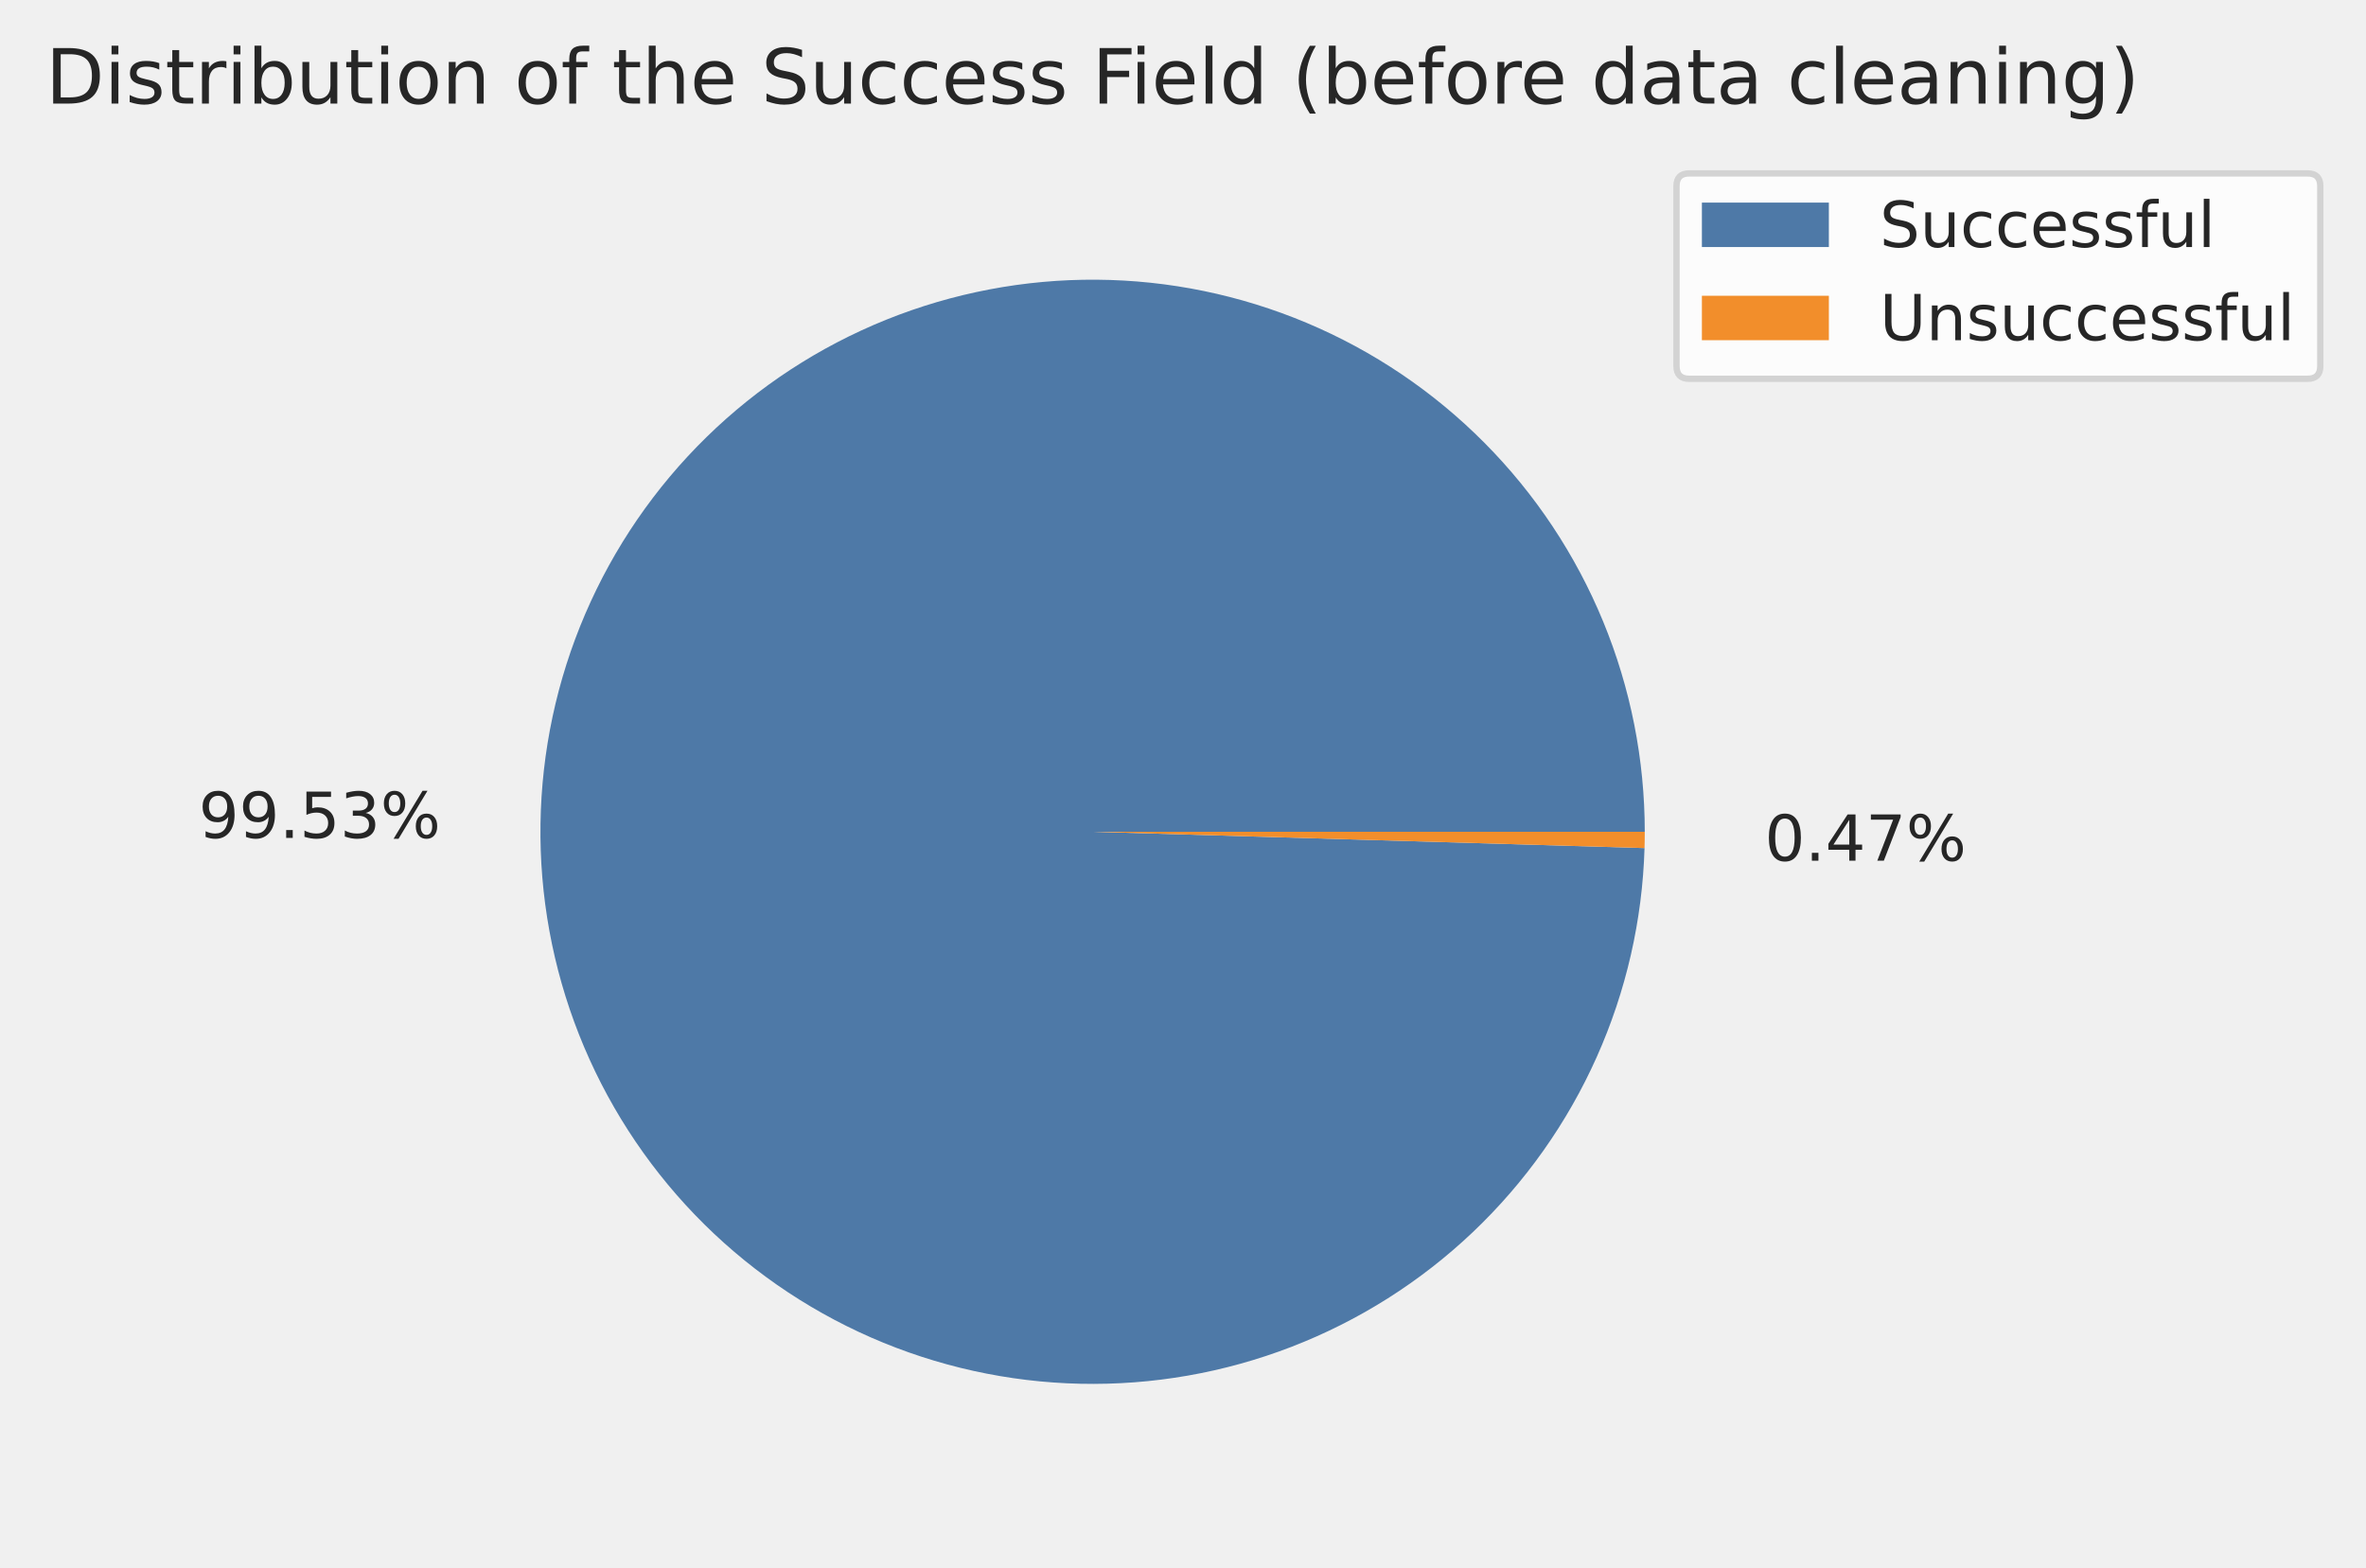
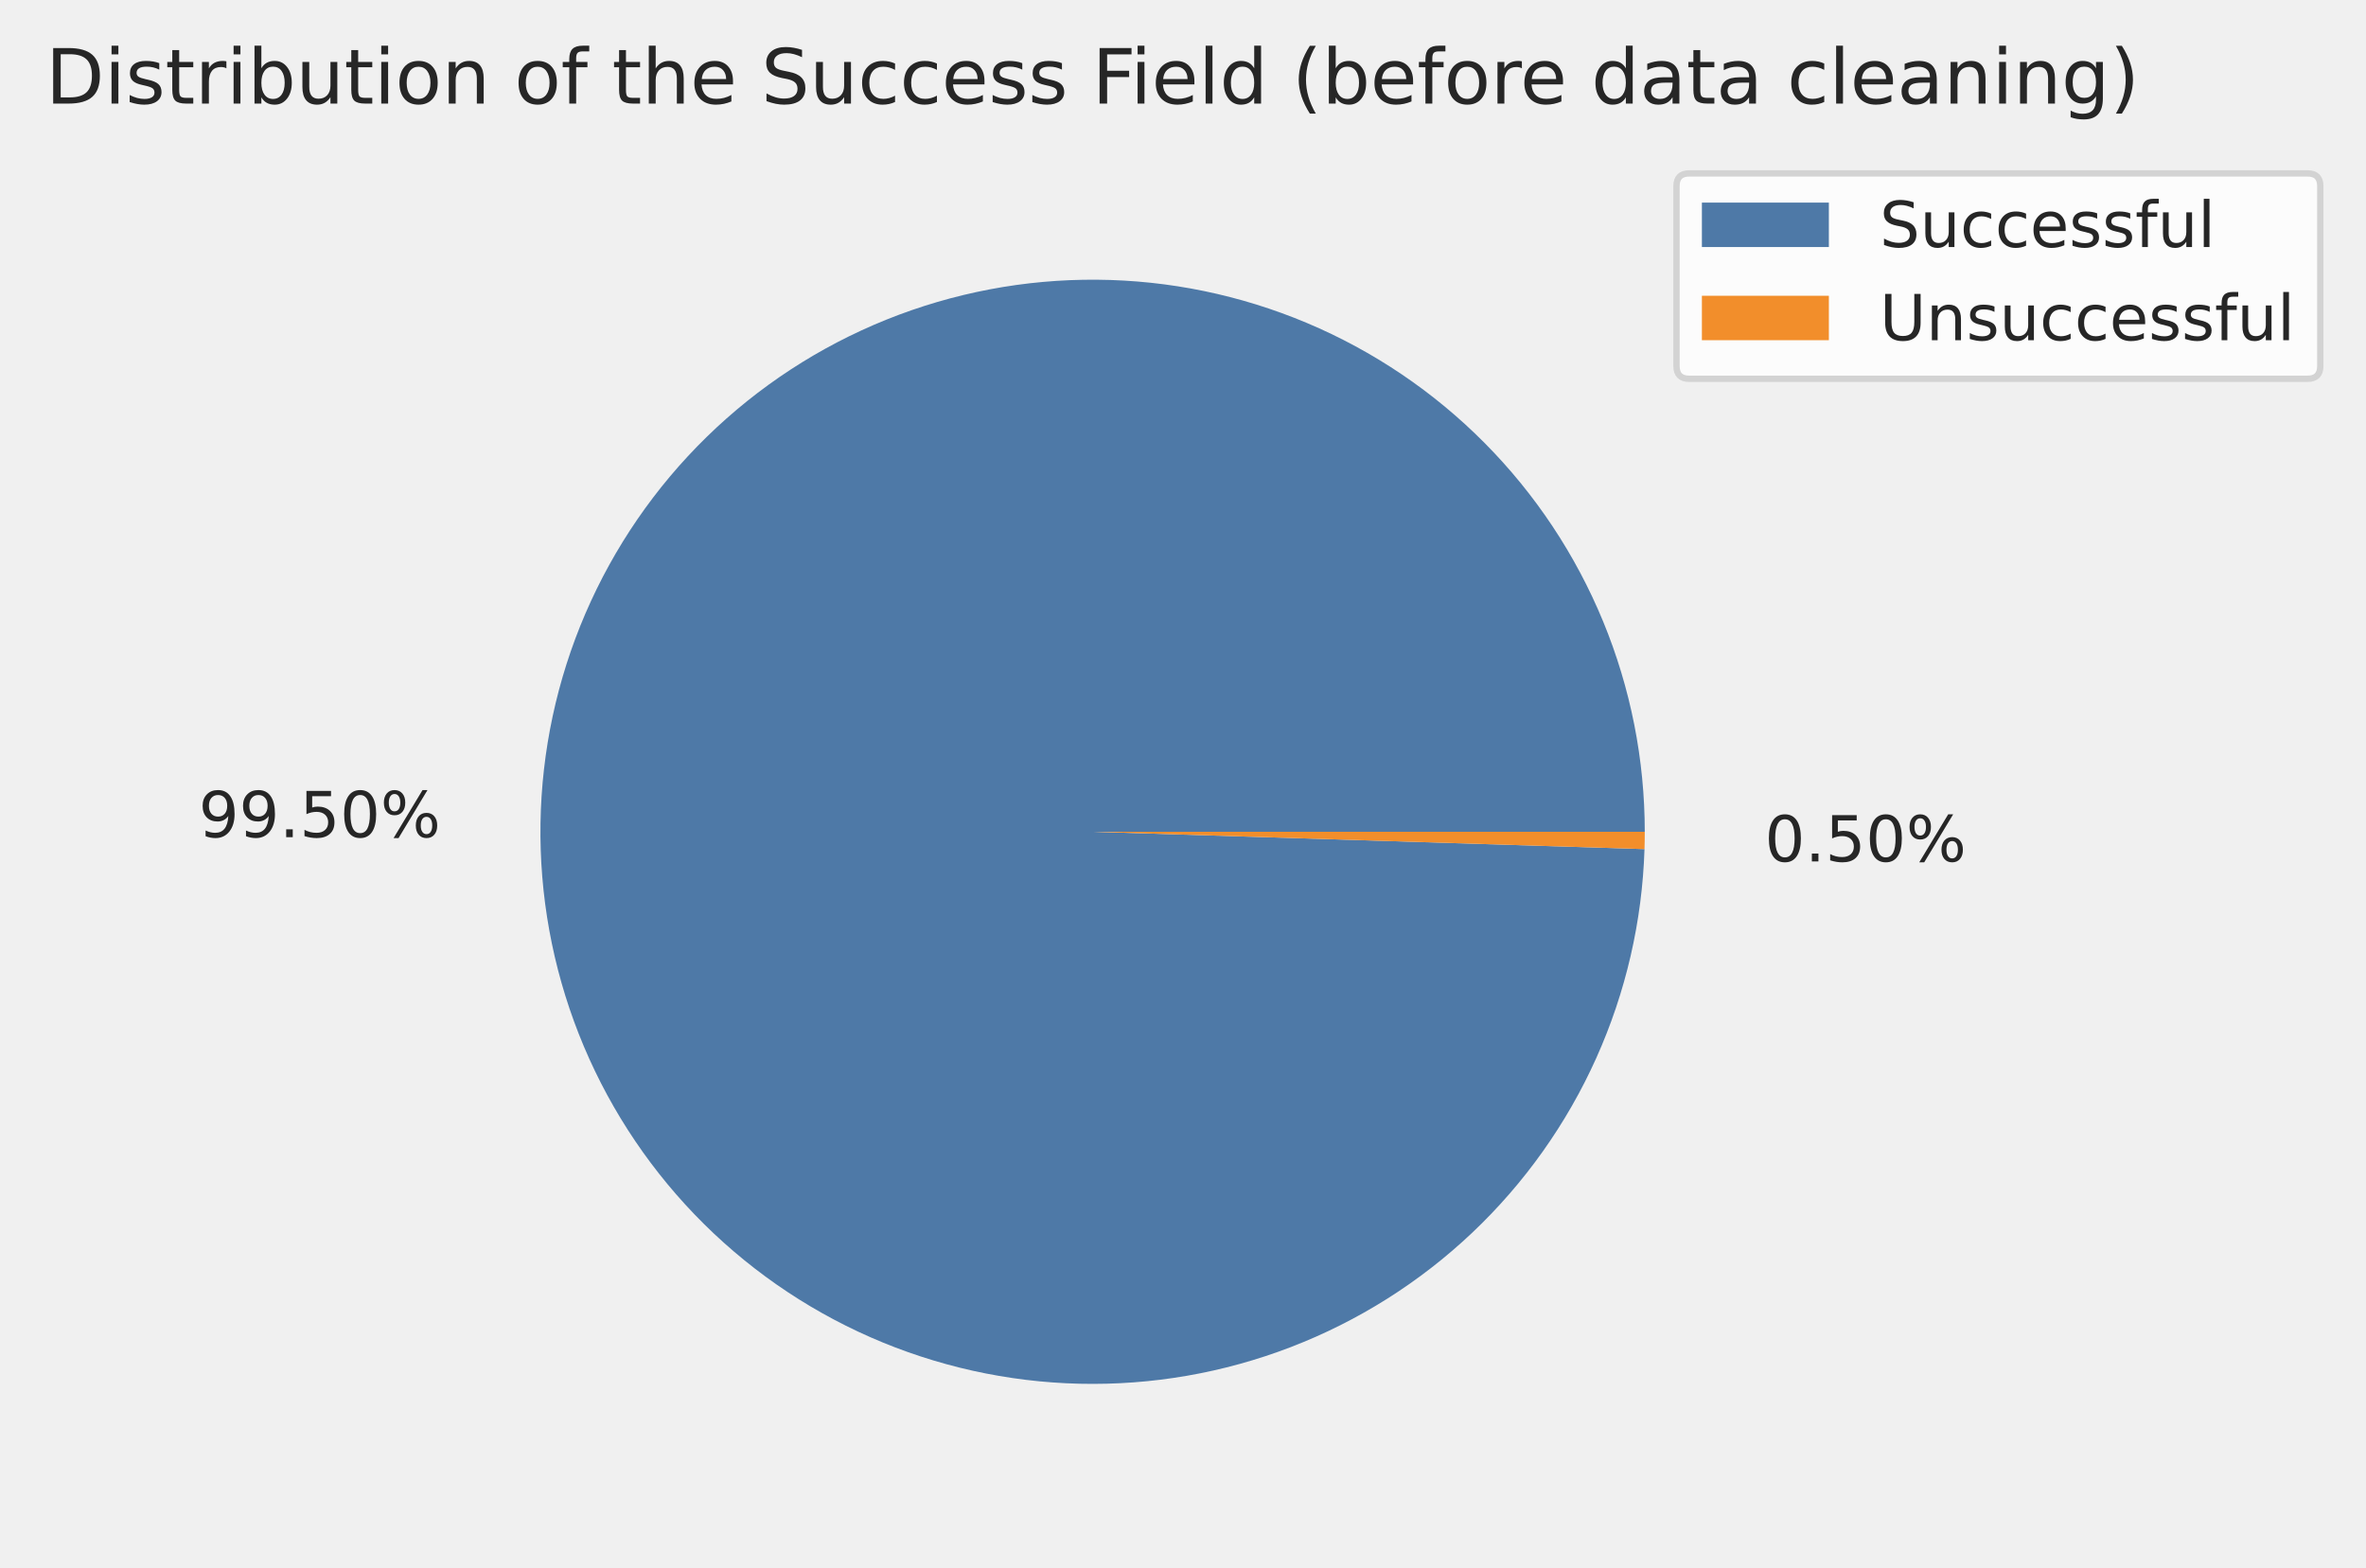
<svg xmlns="http://www.w3.org/2000/svg" xmlns:xlink="http://www.w3.org/1999/xlink" width="372.688pt" height="246.958pt" viewBox="0 0 372.688 246.958" version="1.1">
  <defs>
    <style type="text/css">*{stroke-linejoin: round; stroke-linecap: butt}</style>
  </defs>
  <g id="figure_1">
    <g id="patch_1">
      <path d="M 0 246.958  L 372.688 246.958  L 372.688 0  L 0 0  L 0 246.958  z " style="fill: none" />
    </g>
    <g id="axes_1">
      <g id="matplotlib.axis_1" />
      <g id="matplotlib.axis_2" />
      <g id="patch_2">
-         <path d="M 259.08 131.038  C 259.08 119.67 256.852 108.412 252.521 97.902  C 248.19 87.392 241.84 77.832 233.832 69.764  C 225.824 61.696 216.311 55.276 205.832 50.868  C 195.354 46.46 184.113 44.148 172.746 44.064  C 161.378 43.981 150.104 46.126 139.562 50.379  C 129.02 54.633 119.413 60.912 111.287 68.86  C 103.16 76.809 96.67 86.275 92.185 96.72  C 87.7 107.165 85.305 118.389 85.138 129.756  C 84.97 141.122 87.033 152.412 91.208 162.985  C 95.383 173.558 101.591 183.211 109.48 191.396  C 117.369 199.58 126.786 206.14 137.198 210.702  C 147.61 215.264 158.816 217.741 170.181 217.993  C 181.546 218.244 192.85 216.265 203.454 212.168  C 214.058 208.07 223.756 201.934 231.999 194.106  C 240.241 186.278 246.87 176.909 251.509 166.531  C 256.148 156.153 258.707 144.965 259.043 133.603  L 172.104 131.038  L 259.08 131.038  z " style="fill: #4e79a7" />
+         <path d="M 259.08 131.038  C 259.08 119.674 256.853 108.419 252.525 97.911  C 248.197 87.404 241.851 77.846 233.846 69.778  C 225.842 61.711 216.334 55.291 205.861 50.88  C 195.387 46.469 184.15 44.154 172.787 44.065  C 161.423 43.976 150.151 46.115 139.609 50.36  C 129.068 54.606 119.461 60.877 111.331 68.818  C 103.201 76.758 96.706 86.216 92.213 96.654  C 87.721 107.093 85.317 118.311 85.139 129.674  C 84.961 141.037 87.011 152.325 91.174 162.899  C 95.337 173.473 101.532 183.13 109.409 191.322  C 117.286 199.513 126.692 206.083 137.095 210.657  C 147.498 215.231 158.697 217.723 170.058 217.99  C 181.419 218.257 192.723 216.296 203.33 212.216  C 213.936 208.136 223.641 202.016 231.894 194.204  C 240.148 186.392 246.79 177.038 251.446 166.671  C 256.102 156.304 258.681 145.125 259.038 133.766  L 172.104 131.038  L 259.08 131.038  z " style="fill: #4e79a7" />
      </g>
      <g id="patch_3">
-         <path d="M 259.043 133.603  C 259.055 133.175 259.065 132.748 259.071 132.32  C 259.077 131.893 259.08 131.466 259.08 131.038  L 172.104 131.038  L 259.043 133.603  z " style="fill: #f28e2b" />
+         <path d="M 259.038 133.766  C 259.052 133.312 259.063 132.857 259.07 132.402  C 259.077 131.948 259.08 131.493 259.08 131.038  L 172.104 131.038  L 259.038 133.766  z " style="fill: #f28e2b" />
      </g>
      <g id="text_1">
-         <g style="fill: #262626" transform="translate(31.28637 132.0022)scale(0.1 -0.1)">
+         <g style="fill: #262626" transform="translate(31.28811 131.8875)scale(0.1 -0.1)">
          <defs>
            <path id="DejaVuSans-39" d="M 703 97  L 703 672  Q 941 559 1184 500  Q 1428 441 1663 441  Q 2288 441 2617 861  Q 2947 1281 2994 2138  Q 2813 1869 2534 1725  Q 2256 1581 1919 1581  Q 1219 1581 811 2004  Q 403 2428 403 3163  Q 403 3881 828 4315  Q 1253 4750 1959 4750  Q 2769 4750 3195 4129  Q 3622 3509 3622 2328  Q 3622 1225 3098 567  Q 2575 -91 1691 -91  Q 1453 -91 1209 -44  Q 966 3 703 97  z M 1959 2075  Q 2384 2075 2632 2365  Q 2881 2656 2881 3163  Q 2881 3666 2632 3958  Q 2384 4250 1959 4250  Q 1534 4250 1286 3958  Q 1038 3666 1038 3163  Q 1038 2656 1286 2365  Q 1534 2075 1959 2075  z " transform="scale(0.015625)" />
            <path id="DejaVuSans-2e" d="M 684 794  L 1344 794  L 1344 0  L 684 0  L 684 794  z " transform="scale(0.015625)" />
            <path id="DejaVuSans-35" d="M 691 4666  L 3169 4666  L 3169 4134  L 1269 4134  L 1269 2991  Q 1406 3038 1543 3061  Q 1681 3084 1819 3084  Q 2600 3084 3056 2656  Q 3513 2228 3513 1497  Q 3513 744 3044 326  Q 2575 -91 1722 -91  Q 1428 -91 1123 -41  Q 819 9 494 109  L 494 744  Q 775 591 1075 516  Q 1375 441 1709 441  Q 2250 441 2565 725  Q 2881 1009 2881 1497  Q 2881 1984 2565 2268  Q 2250 2553 1709 2553  Q 1456 2553 1204 2497  Q 953 2441 691 2322  L 691 4666  z " transform="scale(0.015625)" />
-             <path id="DejaVuSans-33" d="M 2597 2516  Q 3050 2419 3304 2112  Q 3559 1806 3559 1356  Q 3559 666 3084 287  Q 2609 -91 1734 -91  Q 1441 -91 1130 -33  Q 819 25 488 141  L 488 750  Q 750 597 1062 519  Q 1375 441 1716 441  Q 2309 441 2620 675  Q 2931 909 2931 1356  Q 2931 1769 2642 2001  Q 2353 2234 1838 2234  L 1294 2234  L 1294 2753  L 1863 2753  Q 2328 2753 2575 2939  Q 2822 3125 2822 3475  Q 2822 3834 2567 4026  Q 2313 4219 1838 4219  Q 1578 4219 1281 4162  Q 984 4106 628 3988  L 628 4550  Q 988 4650 1302 4700  Q 1616 4750 1894 4750  Q 2613 4750 3031 4423  Q 3450 4097 3450 3541  Q 3450 3153 3228 2886  Q 3006 2619 2597 2516  z " transform="scale(0.015625)" />
+             <path id="DejaVuSans-30" d="M 2034 4250  Q 1547 4250 1301 3770  Q 1056 3291 1056 2328  Q 1056 1369 1301 889  Q 1547 409 2034 409  Q 2525 409 2770 889  Q 3016 1369 3016 2328  Q 3016 3291 2770 3770  Q 2525 4250 2034 4250  z M 2034 4750  Q 2819 4750 3233 4129  Q 3647 3509 3647 2328  Q 3647 1150 3233 529  Q 2819 -91 2034 -91  Q 1250 -91 836 529  Q 422 1150 422 2328  Q 422 3509 836 4129  Q 1250 4750 2034 4750  z " transform="scale(0.015625)" />
            <path id="DejaVuSans-25" d="M 4653 2053  Q 4381 2053 4226 1822  Q 4072 1591 4072 1178  Q 4072 772 4226 539  Q 4381 306 4653 306  Q 4919 306 5073 539  Q 5228 772 5228 1178  Q 5228 1588 5073 1820  Q 4919 2053 4653 2053  z M 4653 2450  Q 5147 2450 5437 2106  Q 5728 1763 5728 1178  Q 5728 594 5436 251  Q 5144 -91 4653 -91  Q 4153 -91 3862 251  Q 3572 594 3572 1178  Q 3572 1766 3864 2108  Q 4156 2450 4653 2450  z M 1428 4353  Q 1159 4353 1004 4120  Q 850 3888 850 3481  Q 850 3069 1003 2837  Q 1156 2606 1428 2606  Q 1700 2606 1854 2837  Q 2009 3069 2009 3481  Q 2009 3884 1853 4118  Q 1697 4353 1428 4353  z M 4250 4750  L 4750 4750  L 1831 -91  L 1331 -91  L 4250 4750  z M 1428 4750  Q 1922 4750 2215 4408  Q 2509 4066 2509 3481  Q 2509 2891 2217 2550  Q 1925 2209 1428 2209  Q 931 2209 642 2551  Q 353 2894 353 3481  Q 353 4063 643 4406  Q 934 4750 1428 4750  z " transform="scale(0.015625)" />
          </defs>
          <use xlink:href="#DejaVuSans-39" />
          <use xlink:href="#DejaVuSans-39" x="63.623" />
          <use xlink:href="#DejaVuSans-2e" x="127.246" />
          <use xlink:href="#DejaVuSans-35" x="159.033" />
-           <use xlink:href="#DejaVuSans-33" x="222.656" />
+           <use xlink:href="#DejaVuSans-30" x="222.656" />
          <use xlink:href="#DejaVuSans-25" x="286.279" />
        </g>
      </g>
      <g id="text_2">
-         <g style="fill: #262626" transform="translate(277.9739 135.5928)scale(0.1 -0.1)">
-           <defs>
-             <path id="DejaVuSans-30" d="M 2034 4250  Q 1547 4250 1301 3770  Q 1056 3291 1056 2328  Q 1056 1369 1301 889  Q 1547 409 2034 409  Q 2525 409 2770 889  Q 3016 1369 3016 2328  Q 3016 3291 2770 3770  Q 2525 4250 2034 4250  z M 2034 4750  Q 2819 4750 3233 4129  Q 3647 3509 3647 2328  Q 3647 1150 3233 529  Q 2819 -91 2034 -91  Q 1250 -91 836 529  Q 422 1150 422 2328  Q 422 3509 836 4129  Q 1250 4750 2034 4750  z " transform="scale(0.015625)" />
-             <path id="DejaVuSans-34" d="M 2419 4116  L 825 1625  L 2419 1625  L 2419 4116  z M 2253 4666  L 3047 4666  L 3047 1625  L 3713 1625  L 3713 1100  L 3047 1100  L 3047 0  L 2419 0  L 2419 1100  L 313 1100  L 313 1709  L 2253 4666  z " transform="scale(0.015625)" />
-             <path id="DejaVuSans-37" d="M 525 4666  L 3525 4666  L 3525 4397  L 1831 0  L 1172 0  L 2766 4134  L 525 4134  L 525 4666  z " transform="scale(0.015625)" />
-           </defs>
+         <g style="fill: #262626" transform="translate(277.9722 135.7075)scale(0.1 -0.1)">
          <use xlink:href="#DejaVuSans-30" />
          <use xlink:href="#DejaVuSans-2e" x="63.623" />
-           <use xlink:href="#DejaVuSans-34" x="95.41" />
-           <use xlink:href="#DejaVuSans-37" x="159.033" />
+           <use xlink:href="#DejaVuSans-35" x="95.41" />
+           <use xlink:href="#DejaVuSans-30" x="159.033" />
          <use xlink:href="#DejaVuSans-25" x="222.656" />
        </g>
      </g>
      <g id="text_3">
        <g style="fill: #262626" transform="translate(7.2 16.31812)scale(0.12 -0.12)">
          <defs>
            <path id="DejaVuSans-44" d="M 1259 4147  L 1259 519  L 2022 519  Q 2988 519 3436 956  Q 3884 1394 3884 2338  Q 3884 3275 3436 3711  Q 2988 4147 2022 4147  L 1259 4147  z M 628 4666  L 1925 4666  Q 3281 4666 3915 4102  Q 4550 3538 4550 2338  Q 4550 1131 3912 565  Q 3275 0 1925 0  L 628 0  L 628 4666  z " transform="scale(0.015625)" />
            <path id="DejaVuSans-69" d="M 603 3500  L 1178 3500  L 1178 0  L 603 0  L 603 3500  z M 603 4863  L 1178 4863  L 1178 4134  L 603 4134  L 603 4863  z " transform="scale(0.015625)" />
            <path id="DejaVuSans-73" d="M 2834 3397  L 2834 2853  Q 2591 2978 2328 3040  Q 2066 3103 1784 3103  Q 1356 3103 1142 2972  Q 928 2841 928 2578  Q 928 2378 1081 2264  Q 1234 2150 1697 2047  L 1894 2003  Q 2506 1872 2764 1633  Q 3022 1394 3022 966  Q 3022 478 2636 193  Q 2250 -91 1575 -91  Q 1294 -91 989 -36  Q 684 19 347 128  L 347 722  Q 666 556 975 473  Q 1284 391 1588 391  Q 1994 391 2212 530  Q 2431 669 2431 922  Q 2431 1156 2273 1281  Q 2116 1406 1581 1522  L 1381 1569  Q 847 1681 609 1914  Q 372 2147 372 2553  Q 372 3047 722 3315  Q 1072 3584 1716 3584  Q 2034 3584 2315 3537  Q 2597 3491 2834 3397  z " transform="scale(0.015625)" />
            <path id="DejaVuSans-74" d="M 1172 4494  L 1172 3500  L 2356 3500  L 2356 3053  L 1172 3053  L 1172 1153  Q 1172 725 1289 603  Q 1406 481 1766 481  L 2356 481  L 2356 0  L 1766 0  Q 1100 0 847 248  Q 594 497 594 1153  L 594 3053  L 172 3053  L 172 3500  L 594 3500  L 594 4494  L 1172 4494  z " transform="scale(0.015625)" />
            <path id="DejaVuSans-72" d="M 2631 2963  Q 2534 3019 2420 3045  Q 2306 3072 2169 3072  Q 1681 3072 1420 2755  Q 1159 2438 1159 1844  L 1159 0  L 581 0  L 581 3500  L 1159 3500  L 1159 2956  Q 1341 3275 1631 3429  Q 1922 3584 2338 3584  Q 2397 3584 2469 3576  Q 2541 3569 2628 3553  L 2631 2963  z " transform="scale(0.015625)" />
            <path id="DejaVuSans-62" d="M 3116 1747  Q 3116 2381 2855 2742  Q 2594 3103 2138 3103  Q 1681 3103 1420 2742  Q 1159 2381 1159 1747  Q 1159 1113 1420 752  Q 1681 391 2138 391  Q 2594 391 2855 752  Q 3116 1113 3116 1747  z M 1159 2969  Q 1341 3281 1617 3432  Q 1894 3584 2278 3584  Q 2916 3584 3314 3078  Q 3713 2572 3713 1747  Q 3713 922 3314 415  Q 2916 -91 2278 -91  Q 1894 -91 1617 61  Q 1341 213 1159 525  L 1159 0  L 581 0  L 581 4863  L 1159 4863  L 1159 2969  z " transform="scale(0.015625)" />
            <path id="DejaVuSans-75" d="M 544 1381  L 544 3500  L 1119 3500  L 1119 1403  Q 1119 906 1312 657  Q 1506 409 1894 409  Q 2359 409 2629 706  Q 2900 1003 2900 1516  L 2900 3500  L 3475 3500  L 3475 0  L 2900 0  L 2900 538  Q 2691 219 2414 64  Q 2138 -91 1772 -91  Q 1169 -91 856 284  Q 544 659 544 1381  z M 1991 3584  L 1991 3584  z " transform="scale(0.015625)" />
            <path id="DejaVuSans-6f" d="M 1959 3097  Q 1497 3097 1228 2736  Q 959 2375 959 1747  Q 959 1119 1226 758  Q 1494 397 1959 397  Q 2419 397 2687 759  Q 2956 1122 2956 1747  Q 2956 2369 2687 2733  Q 2419 3097 1959 3097  z M 1959 3584  Q 2709 3584 3137 3096  Q 3566 2609 3566 1747  Q 3566 888 3137 398  Q 2709 -91 1959 -91  Q 1206 -91 779 398  Q 353 888 353 1747  Q 353 2609 779 3096  Q 1206 3584 1959 3584  z " transform="scale(0.015625)" />
            <path id="DejaVuSans-6e" d="M 3513 2113  L 3513 0  L 2938 0  L 2938 2094  Q 2938 2591 2744 2837  Q 2550 3084 2163 3084  Q 1697 3084 1428 2787  Q 1159 2491 1159 1978  L 1159 0  L 581 0  L 581 3500  L 1159 3500  L 1159 2956  Q 1366 3272 1645 3428  Q 1925 3584 2291 3584  Q 2894 3584 3203 3211  Q 3513 2838 3513 2113  z " transform="scale(0.015625)" />
            <path id="DejaVuSans-20" transform="scale(0.015625)" />
            <path id="DejaVuSans-66" d="M 2375 4863  L 2375 4384  L 1825 4384  Q 1516 4384 1395 4259  Q 1275 4134 1275 3809  L 1275 3500  L 2222 3500  L 2222 3053  L 1275 3053  L 1275 0  L 697 0  L 697 3053  L 147 3053  L 147 3500  L 697 3500  L 697 3744  Q 697 4328 969 4595  Q 1241 4863 1831 4863  L 2375 4863  z " transform="scale(0.015625)" />
            <path id="DejaVuSans-68" d="M 3513 2113  L 3513 0  L 2938 0  L 2938 2094  Q 2938 2591 2744 2837  Q 2550 3084 2163 3084  Q 1697 3084 1428 2787  Q 1159 2491 1159 1978  L 1159 0  L 581 0  L 581 4863  L 1159 4863  L 1159 2956  Q 1366 3272 1645 3428  Q 1925 3584 2291 3584  Q 2894 3584 3203 3211  Q 3513 2838 3513 2113  z " transform="scale(0.015625)" />
            <path id="DejaVuSans-65" d="M 3597 1894  L 3597 1613  L 953 1613  Q 991 1019 1311 708  Q 1631 397 2203 397  Q 2534 397 2845 478  Q 3156 559 3463 722  L 3463 178  Q 3153 47 2828 -22  Q 2503 -91 2169 -91  Q 1331 -91 842 396  Q 353 884 353 1716  Q 353 2575 817 3079  Q 1281 3584 2069 3584  Q 2775 3584 3186 3129  Q 3597 2675 3597 1894  z M 3022 2063  Q 3016 2534 2758 2815  Q 2500 3097 2075 3097  Q 1594 3097 1305 2825  Q 1016 2553 972 2059  L 3022 2063  z " transform="scale(0.015625)" />
            <path id="DejaVuSans-53" d="M 3425 4513  L 3425 3897  Q 3066 4069 2747 4153  Q 2428 4238 2131 4238  Q 1616 4238 1336 4038  Q 1056 3838 1056 3469  Q 1056 3159 1242 3001  Q 1428 2844 1947 2747  L 2328 2669  Q 3034 2534 3370 2195  Q 3706 1856 3706 1288  Q 3706 609 3251 259  Q 2797 -91 1919 -91  Q 1588 -91 1214 -16  Q 841 59 441 206  L 441 856  Q 825 641 1194 531  Q 1563 422 1919 422  Q 2459 422 2753 634  Q 3047 847 3047 1241  Q 3047 1584 2836 1778  Q 2625 1972 2144 2069  L 1759 2144  Q 1053 2284 737 2584  Q 422 2884 422 3419  Q 422 4038 858 4394  Q 1294 4750 2059 4750  Q 2388 4750 2728 4690  Q 3069 4631 3425 4513  z " transform="scale(0.015625)" />
            <path id="DejaVuSans-63" d="M 3122 3366  L 3122 2828  Q 2878 2963 2633 3030  Q 2388 3097 2138 3097  Q 1578 3097 1268 2742  Q 959 2388 959 1747  Q 959 1106 1268 751  Q 1578 397 2138 397  Q 2388 397 2633 464  Q 2878 531 3122 666  L 3122 134  Q 2881 22 2623 -34  Q 2366 -91 2075 -91  Q 1284 -91 818 406  Q 353 903 353 1747  Q 353 2603 823 3093  Q 1294 3584 2113 3584  Q 2378 3584 2631 3529  Q 2884 3475 3122 3366  z " transform="scale(0.015625)" />
            <path id="DejaVuSans-46" d="M 628 4666  L 3309 4666  L 3309 4134  L 1259 4134  L 1259 2759  L 3109 2759  L 3109 2228  L 1259 2228  L 1259 0  L 628 0  L 628 4666  z " transform="scale(0.015625)" />
            <path id="DejaVuSans-6c" d="M 603 4863  L 1178 4863  L 1178 0  L 603 0  L 603 4863  z " transform="scale(0.015625)" />
            <path id="DejaVuSans-64" d="M 2906 2969  L 2906 4863  L 3481 4863  L 3481 0  L 2906 0  L 2906 525  Q 2725 213 2448 61  Q 2172 -91 1784 -91  Q 1150 -91 751 415  Q 353 922 353 1747  Q 353 2572 751 3078  Q 1150 3584 1784 3584  Q 2172 3584 2448 3432  Q 2725 3281 2906 2969  z M 947 1747  Q 947 1113 1208 752  Q 1469 391 1925 391  Q 2381 391 2643 752  Q 2906 1113 2906 1747  Q 2906 2381 2643 2742  Q 2381 3103 1925 3103  Q 1469 3103 1208 2742  Q 947 2381 947 1747  z " transform="scale(0.015625)" />
            <path id="DejaVuSans-28" d="M 1984 4856  Q 1566 4138 1362 3434  Q 1159 2731 1159 2009  Q 1159 1288 1364 580  Q 1569 -128 1984 -844  L 1484 -844  Q 1016 -109 783 600  Q 550 1309 550 2009  Q 550 2706 781 3412  Q 1013 4119 1484 4856  L 1984 4856  z " transform="scale(0.015625)" />
            <path id="DejaVuSans-61" d="M 2194 1759  Q 1497 1759 1228 1600  Q 959 1441 959 1056  Q 959 750 1161 570  Q 1363 391 1709 391  Q 2188 391 2477 730  Q 2766 1069 2766 1631  L 2766 1759  L 2194 1759  z M 3341 1997  L 3341 0  L 2766 0  L 2766 531  Q 2569 213 2275 61  Q 1981 -91 1556 -91  Q 1019 -91 701 211  Q 384 513 384 1019  Q 384 1609 779 1909  Q 1175 2209 1959 2209  L 2766 2209  L 2766 2266  Q 2766 2663 2505 2880  Q 2244 3097 1772 3097  Q 1472 3097 1187 3025  Q 903 2953 641 2809  L 641 3341  Q 956 3463 1253 3523  Q 1550 3584 1831 3584  Q 2591 3584 2966 3190  Q 3341 2797 3341 1997  z " transform="scale(0.015625)" />
            <path id="DejaVuSans-67" d="M 2906 1791  Q 2906 2416 2648 2759  Q 2391 3103 1925 3103  Q 1463 3103 1205 2759  Q 947 2416 947 1791  Q 947 1169 1205 825  Q 1463 481 1925 481  Q 2391 481 2648 825  Q 2906 1169 2906 1791  z M 3481 434  Q 3481 -459 3084 -895  Q 2688 -1331 1869 -1331  Q 1566 -1331 1297 -1286  Q 1028 -1241 775 -1147  L 775 -588  Q 1028 -725 1275 -790  Q 1522 -856 1778 -856  Q 2344 -856 2625 -561  Q 2906 -266 2906 331  L 2906 616  Q 2728 306 2450 153  Q 2172 0 1784 0  Q 1141 0 747 490  Q 353 981 353 1791  Q 353 2603 747 3093  Q 1141 3584 1784 3584  Q 2172 3584 2450 3431  Q 2728 3278 2906 2969  L 2906 3500  L 3481 3500  L 3481 434  z " transform="scale(0.015625)" />
            <path id="DejaVuSans-29" d="M 513 4856  L 1013 4856  Q 1481 4119 1714 3412  Q 1947 2706 1947 2009  Q 1947 1309 1714 600  Q 1481 -109 1013 -844  L 513 -844  Q 928 -128 1133 580  Q 1338 1288 1338 2009  Q 1338 2731 1133 3434  Q 928 4138 513 4856  z " transform="scale(0.015625)" />
          </defs>
          <use xlink:href="#DejaVuSans-44" />
          <use xlink:href="#DejaVuSans-69" x="77.002" />
          <use xlink:href="#DejaVuSans-73" x="104.785" />
          <use xlink:href="#DejaVuSans-74" x="156.885" />
          <use xlink:href="#DejaVuSans-72" x="196.094" />
          <use xlink:href="#DejaVuSans-69" x="237.207" />
          <use xlink:href="#DejaVuSans-62" x="264.99" />
          <use xlink:href="#DejaVuSans-75" x="328.467" />
          <use xlink:href="#DejaVuSans-74" x="391.846" />
          <use xlink:href="#DejaVuSans-69" x="431.055" />
          <use xlink:href="#DejaVuSans-6f" x="458.838" />
          <use xlink:href="#DejaVuSans-6e" x="520.02" />
          <use xlink:href="#DejaVuSans-20" x="583.398" />
          <use xlink:href="#DejaVuSans-6f" x="615.186" />
          <use xlink:href="#DejaVuSans-66" x="676.367" />
          <use xlink:href="#DejaVuSans-20" x="711.572" />
          <use xlink:href="#DejaVuSans-74" x="743.359" />
          <use xlink:href="#DejaVuSans-68" x="782.568" />
          <use xlink:href="#DejaVuSans-65" x="845.947" />
          <use xlink:href="#DejaVuSans-20" x="907.471" />
          <use xlink:href="#DejaVuSans-53" x="939.258" />
          <use xlink:href="#DejaVuSans-75" x="1002.734" />
          <use xlink:href="#DejaVuSans-63" x="1066.113" />
          <use xlink:href="#DejaVuSans-63" x="1121.094" />
          <use xlink:href="#DejaVuSans-65" x="1176.074" />
          <use xlink:href="#DejaVuSans-73" x="1237.598" />
          <use xlink:href="#DejaVuSans-73" x="1289.697" />
          <use xlink:href="#DejaVuSans-20" x="1341.797" />
          <use xlink:href="#DejaVuSans-46" x="1373.584" />
          <use xlink:href="#DejaVuSans-69" x="1423.854" />
          <use xlink:href="#DejaVuSans-65" x="1451.637" />
          <use xlink:href="#DejaVuSans-6c" x="1513.16" />
          <use xlink:href="#DejaVuSans-64" x="1540.943" />
          <use xlink:href="#DejaVuSans-20" x="1604.42" />
          <use xlink:href="#DejaVuSans-28" x="1636.207" />
          <use xlink:href="#DejaVuSans-62" x="1675.221" />
          <use xlink:href="#DejaVuSans-65" x="1738.697" />
          <use xlink:href="#DejaVuSans-66" x="1800.221" />
          <use xlink:href="#DejaVuSans-6f" x="1835.426" />
          <use xlink:href="#DejaVuSans-72" x="1896.607" />
          <use xlink:href="#DejaVuSans-65" x="1935.471" />
          <use xlink:href="#DejaVuSans-20" x="1996.994" />
          <use xlink:href="#DejaVuSans-64" x="2028.781" />
          <use xlink:href="#DejaVuSans-61" x="2092.258" />
          <use xlink:href="#DejaVuSans-74" x="2153.537" />
          <use xlink:href="#DejaVuSans-61" x="2192.746" />
          <use xlink:href="#DejaVuSans-20" x="2254.025" />
          <use xlink:href="#DejaVuSans-63" x="2285.812" />
          <use xlink:href="#DejaVuSans-6c" x="2340.793" />
          <use xlink:href="#DejaVuSans-65" x="2368.576" />
          <use xlink:href="#DejaVuSans-61" x="2430.1" />
          <use xlink:href="#DejaVuSans-6e" x="2491.379" />
          <use xlink:href="#DejaVuSans-69" x="2554.758" />
          <use xlink:href="#DejaVuSans-6e" x="2582.541" />
          <use xlink:href="#DejaVuSans-67" x="2645.92" />
          <use xlink:href="#DejaVuSans-29" x="2709.396" />
        </g>
      </g>
      <g id="legend_1">
        <g id="patch_4">
          <path d="M 266.08 59.674  L 363.488 59.674  Q 365.488 59.674 365.488 57.674  L 365.488 29.318  Q 365.488 27.318 363.488 27.318  L 266.08 27.318  Q 264.08 27.318 264.08 29.318  L 264.08 57.674  Q 264.08 59.674 266.08 59.674  z " style="fill: #ffffff; opacity: 0.8; stroke: #cccccc; stroke-linejoin: miter" />
        </g>
        <g id="patch_5">
          <path d="M 268.08 38.917  L 288.08 38.917  L 288.08 31.917  L 268.08 31.917  z " style="fill: #4e79a7" />
        </g>
        <g id="text_4">
          <g style="fill: #262626" transform="translate(296.0804 38.91656)scale(0.1 -0.1)">
            <use xlink:href="#DejaVuSans-53" />
            <use xlink:href="#DejaVuSans-75" x="63.477" />
            <use xlink:href="#DejaVuSans-63" x="126.855" />
            <use xlink:href="#DejaVuSans-63" x="181.836" />
            <use xlink:href="#DejaVuSans-65" x="236.816" />
            <use xlink:href="#DejaVuSans-73" x="298.34" />
            <use xlink:href="#DejaVuSans-73" x="350.439" />
            <use xlink:href="#DejaVuSans-66" x="402.539" />
            <use xlink:href="#DejaVuSans-75" x="437.744" />
            <use xlink:href="#DejaVuSans-6c" x="501.123" />
          </g>
        </g>
        <g id="patch_6">
          <path d="M 268.08 53.595  L 288.08 53.595  L 288.08 46.595  L 268.08 46.595  z " style="fill: #f28e2b" />
        </g>
        <g id="text_5">
          <g style="fill: #262626" transform="translate(296.0804 53.59469)scale(0.1 -0.1)">
            <defs>
              <path id="DejaVuSans-55" d="M 556 4666  L 1191 4666  L 1191 1831  Q 1191 1081 1462 751  Q 1734 422 2344 422  Q 2950 422 3222 751  Q 3494 1081 3494 1831  L 3494 4666  L 4128 4666  L 4128 1753  Q 4128 841 3676 375  Q 3225 -91 2344 -91  Q 1459 -91 1007 375  Q 556 841 556 1753  L 556 4666  z " transform="scale(0.015625)" />
            </defs>
            <use xlink:href="#DejaVuSans-55" />
            <use xlink:href="#DejaVuSans-6e" x="73.193" />
            <use xlink:href="#DejaVuSans-73" x="136.572" />
            <use xlink:href="#DejaVuSans-75" x="188.672" />
            <use xlink:href="#DejaVuSans-63" x="252.051" />
            <use xlink:href="#DejaVuSans-63" x="307.031" />
            <use xlink:href="#DejaVuSans-65" x="362.012" />
            <use xlink:href="#DejaVuSans-73" x="423.535" />
            <use xlink:href="#DejaVuSans-73" x="475.635" />
            <use xlink:href="#DejaVuSans-66" x="527.734" />
            <use xlink:href="#DejaVuSans-75" x="562.939" />
            <use xlink:href="#DejaVuSans-6c" x="626.318" />
          </g>
        </g>
      </g>
    </g>
  </g>
</svg>
